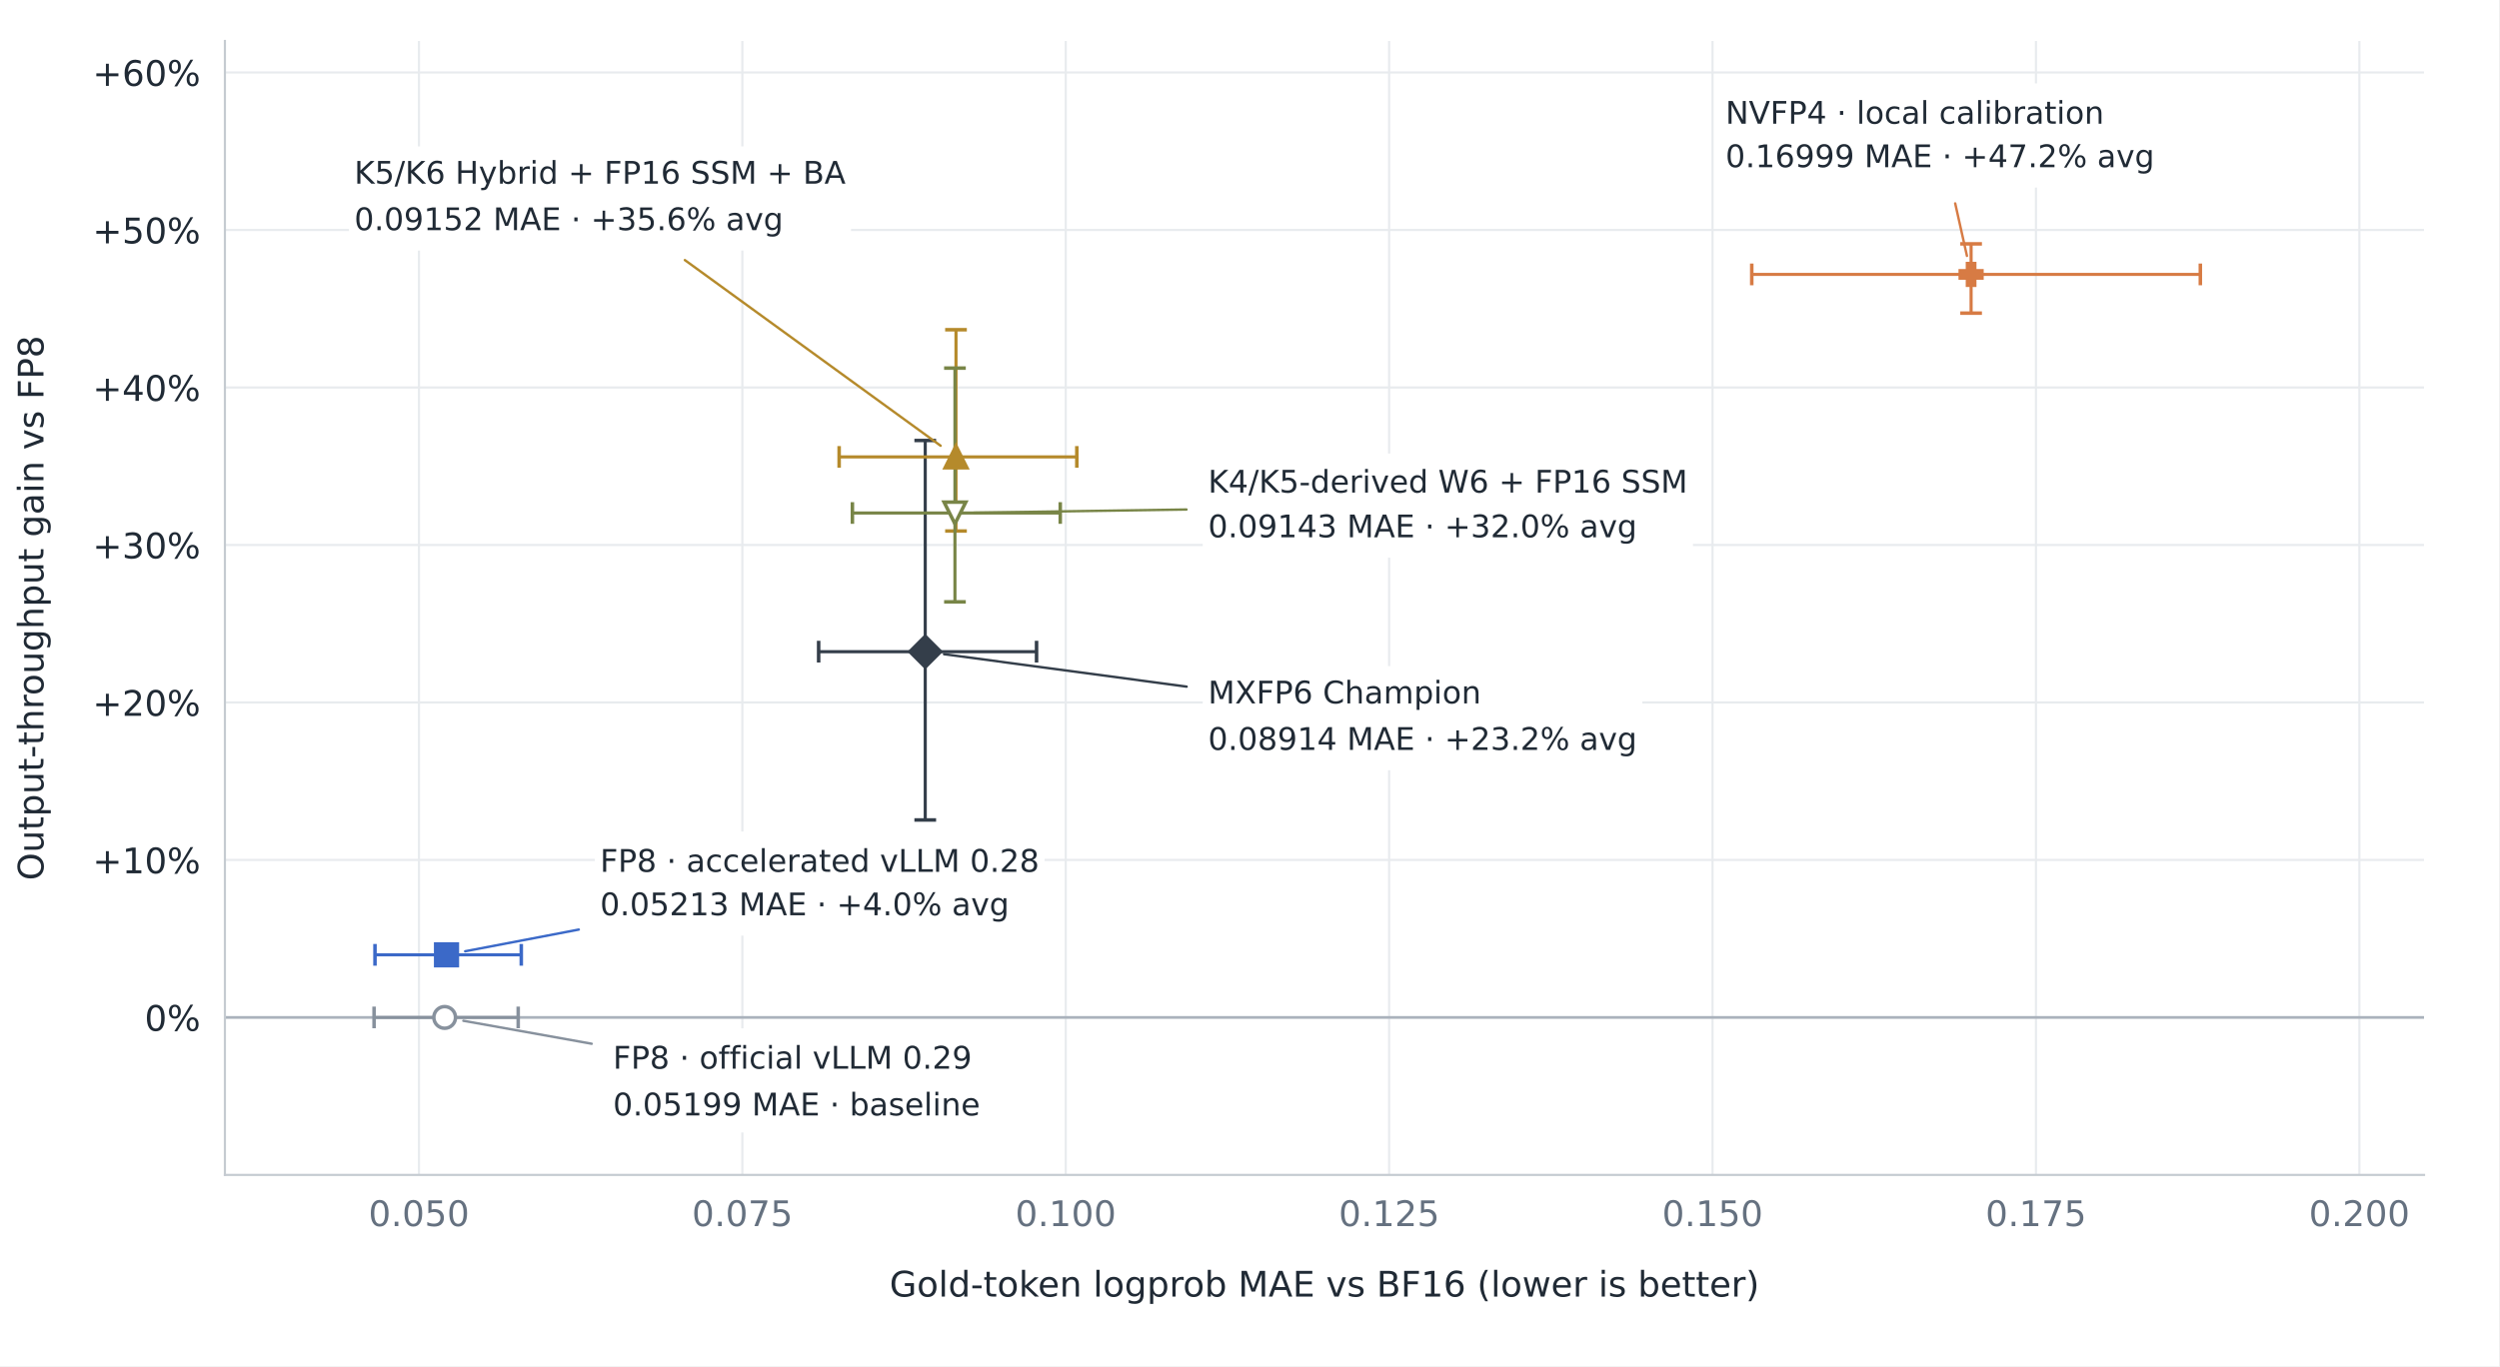
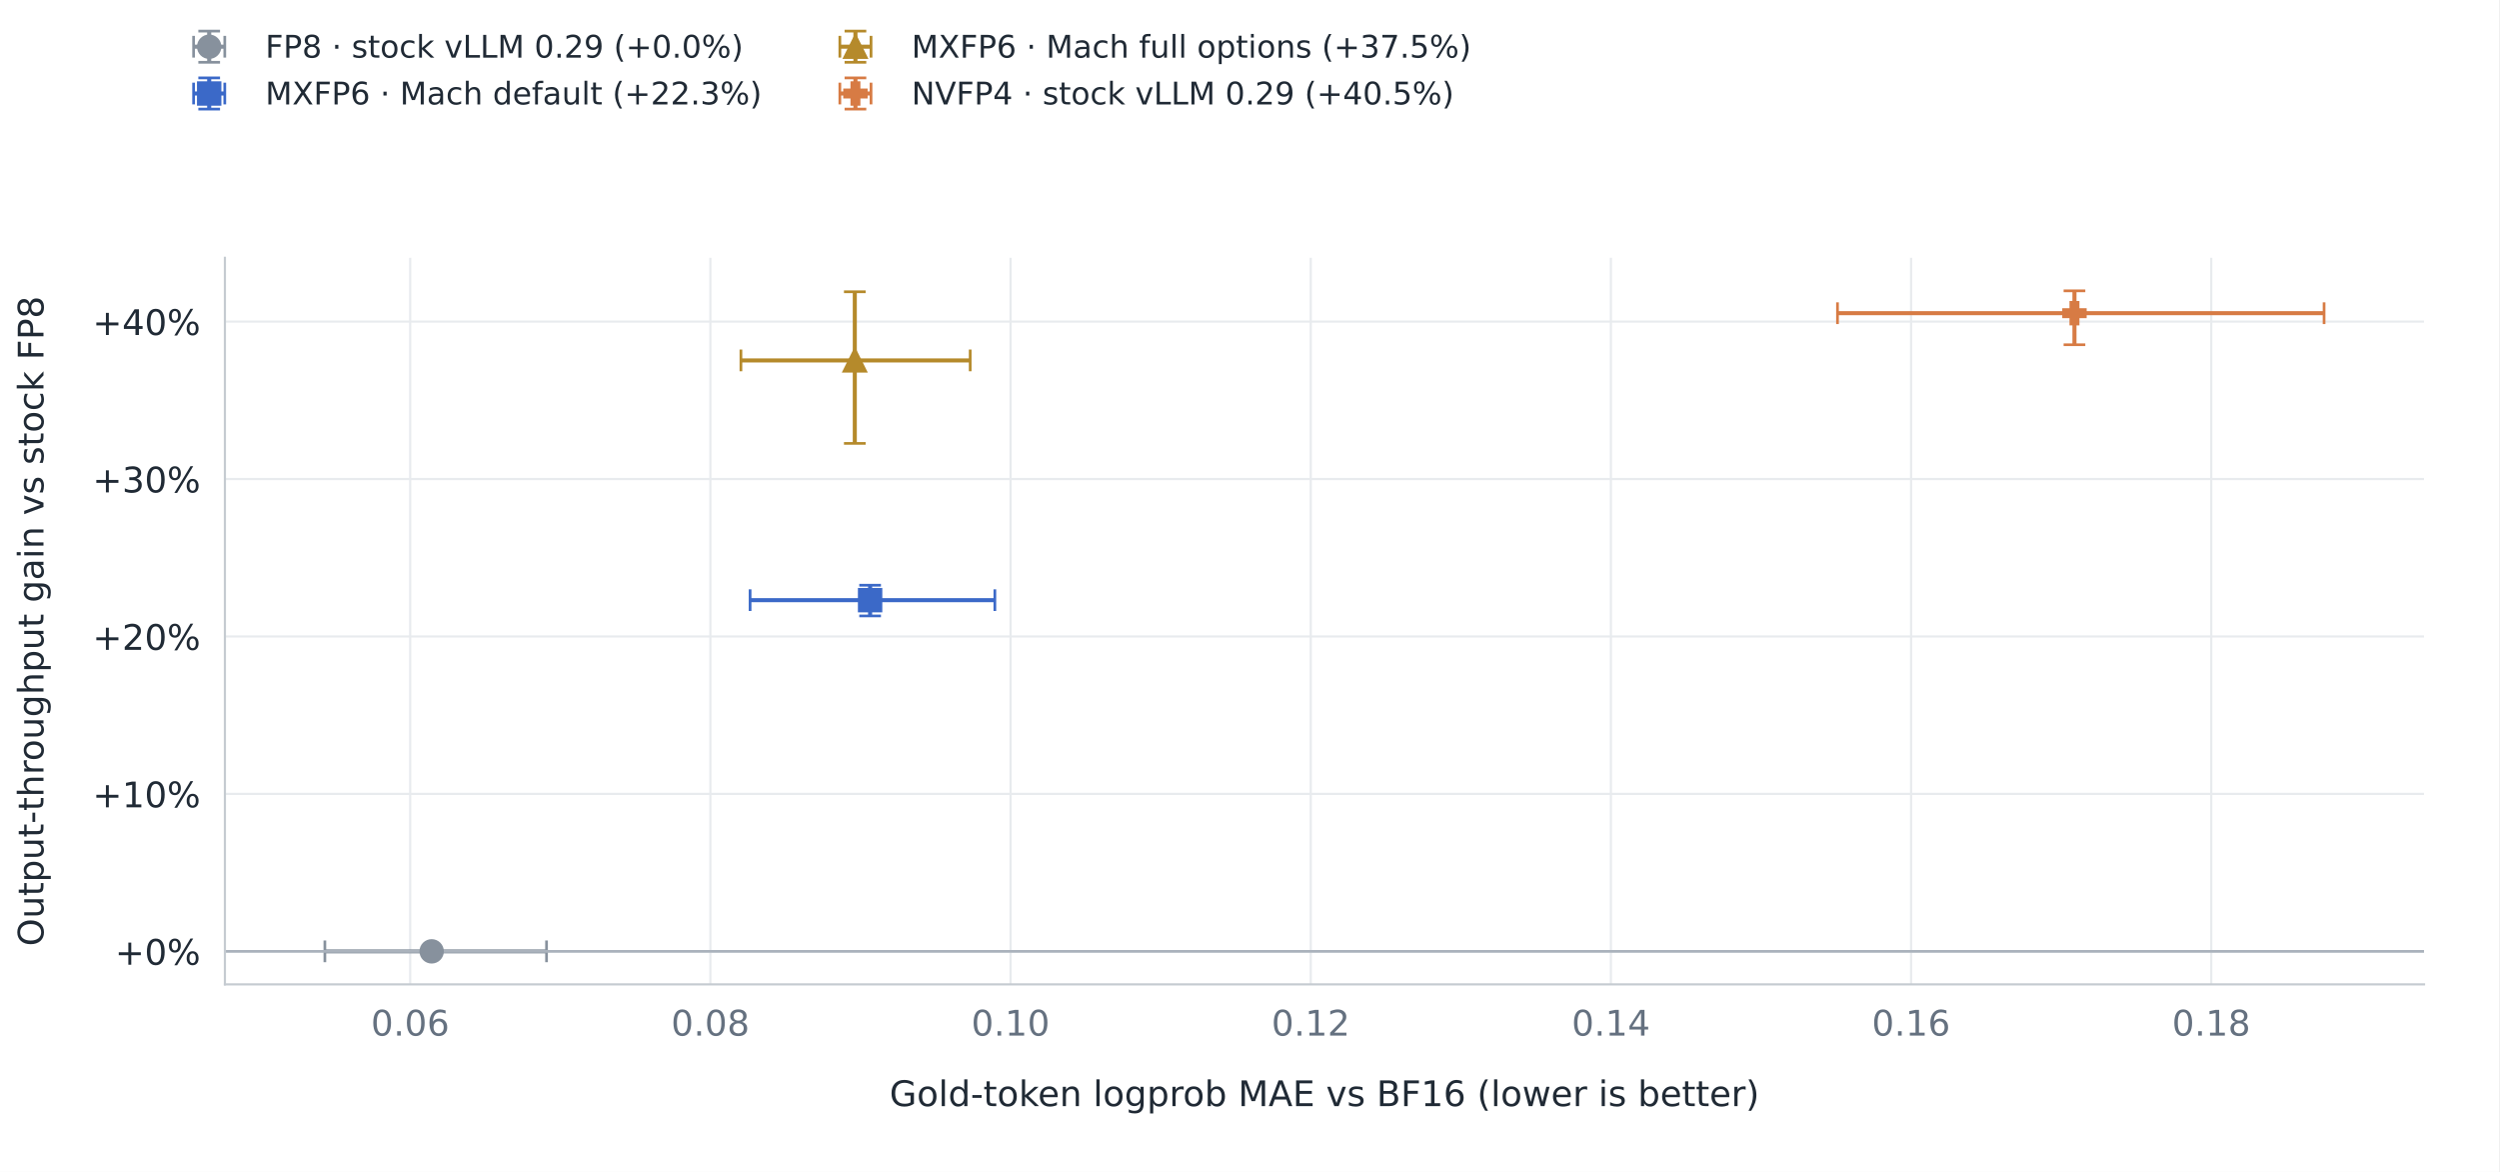
- <svg xmlns="http://www.w3.org/2000/svg" xmlns:xlink="http://www.w3.org/1999/xlink" width="921.6pt" height="504pt" viewBox="0 0 921.6 504" version="1.1">
+ <svg xmlns="http://www.w3.org/2000/svg" xmlns:xlink="http://www.w3.org/1999/xlink" width="921.6pt" height="432pt" viewBox="0 0 921.6 432" version="1.1">
  <defs>
    <style type="text/css">*{stroke-linejoin: round; stroke-linecap: butt}</style>
  </defs>
  <g id="figure_1">
    <g id="patch_1">
-       <path d="M 0 504 L 921.6 504 L 921.6 0 L 0 0 z " style="fill: #ffffff" />
+       <path d="M 0 432 L 921.6 432 L 921.6 0 L 0 0 z " style="fill: #ffffff" />
    </g>
    <g id="axes_1">
      <g id="patch_2">
-         <path d="M 82.944 433.44 L 893.952 433.44 L 893.952 15.12 L 82.944 15.12 z " style="fill: #ffffff" />
+         <path d="M 82.944 362.88 L 893.952 362.88 L 893.952 95.04 L 82.944 95.04 z " style="fill: #ffffff" />
      </g>
      <g id="matplotlib.axis_1">
        <g id="xtick_1">
          <g id="line2d_1">
-             <path d="M 154.504 433.44 L 154.504 15.12 " clip-path="url(#p82d0c84be0)" style="fill: none; stroke: #e8ebee; stroke-width: 0.8; stroke-linecap: square" />
+             <path d="M 151.273 362.88 L 151.273 95.04 " clip-path="url(#pcc4b5dea37)" style="fill: none; stroke: #e8ebee; stroke-width: 0.8; stroke-linecap: square" />
          </g>
          <g id="line2d_2" />
          <g id="text_1">
-             <text style="font-size: 13px; font-family: 'DejaVu Sans'; text-anchor: middle; fill: #657180" x="154.504" y="452.317" transform="rotate(-0 154.5035 452.317)">0.050</text>
+             <text style="font-size: 13px; font-family: 'DejaVu Sans'; text-anchor: middle; fill: #657180" x="151.273" y="381.757" transform="rotate(-0 151.2732 381.757)">0.06</text>
          </g>
        </g>
        <g id="xtick_2">
          <g id="line2d_3">
-             <path d="M 273.769 433.44 L 273.769 15.12 " clip-path="url(#p82d0c84be0)" style="fill: none; stroke: #e8ebee; stroke-width: 0.8; stroke-linecap: square" />
+             <path d="M 261.975 362.88 L 261.975 95.04 " clip-path="url(#pcc4b5dea37)" style="fill: none; stroke: #e8ebee; stroke-width: 0.8; stroke-linecap: square" />
          </g>
          <g id="line2d_4" />
          <g id="text_2">
-             <text style="font-size: 13px; font-family: 'DejaVu Sans'; text-anchor: middle; fill: #657180" x="273.769" y="452.317" transform="rotate(-0 273.7694 452.317)">0.075</text>
+             <text style="font-size: 13px; font-family: 'DejaVu Sans'; text-anchor: middle; fill: #657180" x="261.975" y="381.757" transform="rotate(-0 261.9745 381.757)">0.08</text>
          </g>
        </g>
        <g id="xtick_3">
          <g id="line2d_5">
-             <path d="M 393.035 433.44 L 393.035 15.12 " clip-path="url(#p82d0c84be0)" style="fill: none; stroke: #e8ebee; stroke-width: 0.8; stroke-linecap: square" />
+             <path d="M 372.676 362.88 L 372.676 95.04 " clip-path="url(#pcc4b5dea37)" style="fill: none; stroke: #e8ebee; stroke-width: 0.8; stroke-linecap: square" />
          </g>
          <g id="line2d_6" />
          <g id="text_3">
-             <text style="font-size: 13px; font-family: 'DejaVu Sans'; text-anchor: middle; fill: #657180" x="393.035" y="452.317" transform="rotate(-0 393.0353 452.317)">0.100</text>
+             <text style="font-size: 13px; font-family: 'DejaVu Sans'; text-anchor: middle; fill: #657180" x="372.676" y="381.757" transform="rotate(-0 372.6758 381.757)">0.10</text>
          </g>
        </g>
        <g id="xtick_4">
          <g id="line2d_7">
-             <path d="M 512.301 433.44 L 512.301 15.12 " clip-path="url(#p82d0c84be0)" style="fill: none; stroke: #e8ebee; stroke-width: 0.8; stroke-linecap: square" />
+             <path d="M 483.377 362.88 L 483.377 95.04 " clip-path="url(#pcc4b5dea37)" style="fill: none; stroke: #e8ebee; stroke-width: 0.8; stroke-linecap: square" />
          </g>
          <g id="line2d_8" />
          <g id="text_4">
-             <text style="font-size: 13px; font-family: 'DejaVu Sans'; text-anchor: middle; fill: #657180" x="512.301" y="452.317" transform="rotate(-0 512.3012 452.317)">0.125</text>
+             <text style="font-size: 13px; font-family: 'DejaVu Sans'; text-anchor: middle; fill: #657180" x="483.377" y="381.757" transform="rotate(-0 483.3771 381.757)">0.12</text>
          </g>
        </g>
        <g id="xtick_5">
          <g id="line2d_9">
-             <path d="M 631.567 433.44 L 631.567 15.12 " clip-path="url(#p82d0c84be0)" style="fill: none; stroke: #e8ebee; stroke-width: 0.8; stroke-linecap: square" />
+             <path d="M 594.078 362.88 L 594.078 95.04 " clip-path="url(#pcc4b5dea37)" style="fill: none; stroke: #e8ebee; stroke-width: 0.8; stroke-linecap: square" />
          </g>
          <g id="line2d_10" />
          <g id="text_5">
-             <text style="font-size: 13px; font-family: 'DejaVu Sans'; text-anchor: middle; fill: #657180" x="631.567" y="452.317" transform="rotate(-0 631.5671 452.317)">0.150</text>
+             <text style="font-size: 13px; font-family: 'DejaVu Sans'; text-anchor: middle; fill: #657180" x="594.078" y="381.757" transform="rotate(-0 594.0784 381.757)">0.14</text>
          </g>
        </g>
        <g id="xtick_6">
          <g id="line2d_11">
-             <path d="M 750.833 433.44 L 750.833 15.12 " clip-path="url(#p82d0c84be0)" style="fill: none; stroke: #e8ebee; stroke-width: 0.8; stroke-linecap: square" />
+             <path d="M 704.78 362.88 L 704.78 95.04 " clip-path="url(#pcc4b5dea37)" style="fill: none; stroke: #e8ebee; stroke-width: 0.8; stroke-linecap: square" />
          </g>
          <g id="line2d_12" />
          <g id="text_6">
-             <text style="font-size: 13px; font-family: 'DejaVu Sans'; text-anchor: middle; fill: #657180" x="750.833" y="452.317" transform="rotate(-0 750.8329 452.317)">0.175</text>
+             <text style="font-size: 13px; font-family: 'DejaVu Sans'; text-anchor: middle; fill: #657180" x="704.78" y="381.757" transform="rotate(-0 704.7797 381.757)">0.16</text>
          </g>
        </g>
        <g id="xtick_7">
          <g id="line2d_13">
-             <path d="M 870.099 433.44 L 870.099 15.12 " clip-path="url(#p82d0c84be0)" style="fill: none; stroke: #e8ebee; stroke-width: 0.8; stroke-linecap: square" />
+             <path d="M 815.481 362.88 L 815.481 95.04 " clip-path="url(#pcc4b5dea37)" style="fill: none; stroke: #e8ebee; stroke-width: 0.8; stroke-linecap: square" />
          </g>
          <g id="line2d_14" />
          <g id="text_7">
-             <text style="font-size: 13px; font-family: 'DejaVu Sans'; text-anchor: middle; fill: #657180" x="870.099" y="452.317" transform="rotate(-0 870.0988 452.317)">0.200</text>
+             <text style="font-size: 13px; font-family: 'DejaVu Sans'; text-anchor: middle; fill: #657180" x="815.481" y="381.757" transform="rotate(-0 815.481 381.757)">0.18</text>
          </g>
        </g>
        <g id="text_8">
-           <text style="font-size: 13px; font-family: 'DejaVu Sans'; text-anchor: middle; fill: #202a35" x="488.448" y="478.318" transform="rotate(-0 488.448 478.318)">Gold-token logprob MAE vs BF16 (lower is better)</text>
+           <text style="font-size: 13px; font-family: 'DejaVu Sans'; text-anchor: middle; fill: #202a35" x="488.448" y="407.758" transform="rotate(-0 488.448 407.758)">Gold-token logprob MAE vs BF16 (lower is better)</text>
        </g>
      </g>
      <g id="matplotlib.axis_2">
        <g id="ytick_1">
          <g id="line2d_15">
-             <path d="M 82.944 375.34 L 893.952 375.34 " clip-path="url(#p82d0c84be0)" style="fill: none; stroke: #e8ebee; stroke-width: 0.8; stroke-linecap: square" />
+             <path d="M 82.944 350.705 L 893.952 350.705 " clip-path="url(#pcc4b5dea37)" style="fill: none; stroke: #e8ebee; stroke-width: 0.8; stroke-linecap: square" />
          </g>
          <g id="line2d_16" />
          <g id="text_9">
-             <text style="font-size: 13px; font-family: 'DejaVu Sans'; text-anchor: end; fill: #202a35" x="73.944" y="380.278" transform="rotate(-0 73.944 380.2785)">0%</text>
+             <text style="font-size: 13px; font-family: 'DejaVu Sans'; text-anchor: end; fill: #202a35" x="73.944" y="355.644" transform="rotate(-0 73.944 355.6439)">+0%</text>
          </g>
        </g>
        <g id="ytick_2">
          <g id="line2d_17">
-             <path d="M 82.944 317.24 L 893.952 317.24 " clip-path="url(#p82d0c84be0)" style="fill: none; stroke: #e8ebee; stroke-width: 0.8; stroke-linecap: square" />
+             <path d="M 82.944 292.667 L 893.952 292.667 " clip-path="url(#pcc4b5dea37)" style="fill: none; stroke: #e8ebee; stroke-width: 0.8; stroke-linecap: square" />
          </g>
          <g id="line2d_18" />
          <g id="text_10">
-             <text style="font-size: 13px; font-family: 'DejaVu Sans'; text-anchor: end; fill: #202a35" x="73.944" y="322.178" transform="rotate(-0 73.944 322.1785)">+10%</text>
+             <text style="font-size: 13px; font-family: 'DejaVu Sans'; text-anchor: end; fill: #202a35" x="73.944" y="297.606" transform="rotate(-0 73.944 297.6058)">+10%</text>
          </g>
        </g>
        <g id="ytick_3">
          <g id="line2d_19">
-             <path d="M 82.944 259.14 L 893.952 259.14 " clip-path="url(#p82d0c84be0)" style="fill: none; stroke: #e8ebee; stroke-width: 0.8; stroke-linecap: square" />
+             <path d="M 82.944 234.629 L 893.952 234.629 " clip-path="url(#pcc4b5dea37)" style="fill: none; stroke: #e8ebee; stroke-width: 0.8; stroke-linecap: square" />
          </g>
          <g id="line2d_20" />
          <g id="text_11">
-             <text style="font-size: 13px; font-family: 'DejaVu Sans'; text-anchor: end; fill: #202a35" x="73.944" y="264.078" transform="rotate(-0 73.944 264.0785)">+20%</text>
+             <text style="font-size: 13px; font-family: 'DejaVu Sans'; text-anchor: end; fill: #202a35" x="73.944" y="239.568" transform="rotate(-0 73.944 239.5678)">+20%</text>
          </g>
        </g>
        <g id="ytick_4">
          <g id="line2d_21">
-             <path d="M 82.944 201.04 L 893.952 201.04 " clip-path="url(#p82d0c84be0)" style="fill: none; stroke: #e8ebee; stroke-width: 0.8; stroke-linecap: square" />
+             <path d="M 82.944 176.591 L 893.952 176.591 " clip-path="url(#pcc4b5dea37)" style="fill: none; stroke: #e8ebee; stroke-width: 0.8; stroke-linecap: square" />
          </g>
          <g id="line2d_22" />
          <g id="text_12">
-             <text style="font-size: 13px; font-family: 'DejaVu Sans'; text-anchor: end; fill: #202a35" x="73.944" y="205.978" transform="rotate(-0 73.944 205.9785)">+30%</text>
+             <text style="font-size: 13px; font-family: 'DejaVu Sans'; text-anchor: end; fill: #202a35" x="73.944" y="181.53" transform="rotate(-0 73.944 181.5297)">+30%</text>
          </g>
        </g>
        <g id="ytick_5">
          <g id="line2d_23">
-             <path d="M 82.944 142.94 L 893.952 142.94 " clip-path="url(#p82d0c84be0)" style="fill: none; stroke: #e8ebee; stroke-width: 0.8; stroke-linecap: square" />
+             <path d="M 82.944 118.553 L 893.952 118.553 " clip-path="url(#pcc4b5dea37)" style="fill: none; stroke: #e8ebee; stroke-width: 0.8; stroke-linecap: square" />
          </g>
          <g id="line2d_24" />
          <g id="text_13">
-             <text style="font-size: 13px; font-family: 'DejaVu Sans'; text-anchor: end; fill: #202a35" x="73.944" y="147.878" transform="rotate(-0 73.944 147.8785)">+40%</text>
-           </g>
-         </g>
-         <g id="ytick_6">
-           <g id="line2d_25">
-             <path d="M 82.944 84.84 L 893.952 84.84 " clip-path="url(#p82d0c84be0)" style="fill: none; stroke: #e8ebee; stroke-width: 0.8; stroke-linecap: square" />
-           </g>
-           <g id="line2d_26" />
-           <g id="text_14">
-             <text style="font-size: 13px; font-family: 'DejaVu Sans'; text-anchor: end; fill: #202a35" x="73.944" y="89.778" transform="rotate(-0 73.944 89.77848)">+50%</text>
-           </g>
-         </g>
-         <g id="ytick_7">
-           <g id="line2d_27">
-             <path d="M 82.944 26.74 L 893.952 26.74 " clip-path="url(#p82d0c84be0)" style="fill: none; stroke: #e8ebee; stroke-width: 0.8; stroke-linecap: square" />
-           </g>
-           <g id="line2d_28" />
-           <g id="text_15">
-             <text style="font-size: 13px; font-family: 'DejaVu Sans'; text-anchor: end; fill: #202a35" x="73.944" y="31.678" transform="rotate(-0 73.944 31.67848)">+60%</text>
-           </g>
-         </g>
-         <g id="text_16">
-           <text style="font-size: 13px; font-family: 'DejaVu Sans'; text-anchor: middle; fill: #202a35" x="16.033" y="224.28" transform="rotate(-90 16.03283 224.28)">Output-throughput gain vs FP8</text>
-         </g>
+             <text style="font-size: 13px; font-family: 'DejaVu Sans'; text-anchor: end; fill: #202a35" x="73.944" y="123.492" transform="rotate(-0 73.944 123.4916)">+40%</text>
+           </g>
+         </g>
+         <g id="text_14">
+           <text style="font-size: 13px; font-family: 'DejaVu Sans'; text-anchor: middle; fill: #202a35" x="16.033" y="228.96" transform="rotate(-90 16.03283 228.96)">Output-throughput gain vs stock FP8</text>
+         </g>
+       </g>
+       <g id="LineCollection_1">
+         <path d="M 119.808 350.705 L 201.554 350.705 " clip-path="url(#pcc4b5dea37)" style="fill: none; stroke: #87919d; stroke-width: 1.5" />
+       </g>
+       <g id="LineCollection_2">
+         <path d="M 159.191 350.705 L 159.191 350.705 " clip-path="url(#pcc4b5dea37)" style="fill: none; stroke: #87919d; stroke-width: 1.5" />
+       </g>
+       <g id="line2d_25">
+         <defs>
+           <path id="mbbe137250b" d="M 0 4 L 0 -4 " style="stroke: #87919d" />
+         </defs>
+         <g clip-path="url(#pcc4b5dea37)">
+           <use xlink:href="#mbbe137250b" x="119.808" y="350.705" style="fill: #87919d; stroke: #87919d" />
+         </g>
+       </g>
+       <g id="line2d_26">
+         <g clip-path="url(#pcc4b5dea37)">
+           <use xlink:href="#mbbe137250b" x="201.554" y="350.705" style="fill: #87919d; stroke: #87919d" />
+         </g>
+       </g>
+       <g id="line2d_27">
+         <defs>
+           <path id="ma1b94d6191" d="M 4 0 L -4 -0 " style="stroke: #87919d" />
+         </defs>
+         <g clip-path="url(#pcc4b5dea37)">
+           <use xlink:href="#ma1b94d6191" x="159.191" y="350.705" style="fill: #87919d; stroke: #87919d" />
+         </g>
+       </g>
+       <g id="line2d_28">
+         <g clip-path="url(#pcc4b5dea37)">
+           <use xlink:href="#ma1b94d6191" x="159.191" y="350.705" style="fill: #87919d; stroke: #87919d" />
+         </g>
+       </g>
+       <g id="LineCollection_3">
+         <path d="M 276.623 221.244 L 366.888 221.244 " clip-path="url(#pcc4b5dea37)" style="fill: none; stroke: #3b69c8; stroke-width: 1.5" />
+       </g>
+       <g id="LineCollection_4">
+         <path d="M 320.884 227.06 L 320.884 215.734 " clip-path="url(#pcc4b5dea37)" style="fill: none; stroke: #3b69c8; stroke-width: 1.5" />
      </g>
      <g id="line2d_29">
-         <path d="M 82.944 375.34 L 893.952 375.34 " clip-path="url(#p82d0c84be0)" style="fill: none; stroke: #aab2bc; stroke-linecap: square" />
+         <defs>
+           <path id="m24f0e4e869" d="M 0 4 L 0 -4 " style="stroke: #3b69c8" />
+         </defs>
+         <g clip-path="url(#pcc4b5dea37)">
+           <use xlink:href="#m24f0e4e869" x="276.623" y="221.244" style="fill: #3b69c8; stroke: #3b69c8" />
+         </g>
+       </g>
+       <g id="line2d_30">
+         <g clip-path="url(#pcc4b5dea37)">
+           <use xlink:href="#m24f0e4e869" x="366.888" y="221.244" style="fill: #3b69c8; stroke: #3b69c8" />
+         </g>
+       </g>
+       <g id="line2d_31">
+         <defs>
+           <path id="m868cf6341c" d="M 4 0 L -4 -0 " style="stroke: #3b69c8" />
+         </defs>
+         <g clip-path="url(#pcc4b5dea37)">
+           <use xlink:href="#m868cf6341c" x="320.884" y="227.06" style="fill: #3b69c8; stroke: #3b69c8" />
+         </g>
+       </g>
+       <g id="line2d_32">
+         <g clip-path="url(#pcc4b5dea37)">
+           <use xlink:href="#m868cf6341c" x="320.884" y="215.734" style="fill: #3b69c8; stroke: #3b69c8" />
+         </g>
+       </g>
+       <g id="LineCollection_5">
+         <path d="M 273.242 132.861 L 357.793 132.861 " clip-path="url(#pcc4b5dea37)" style="fill: none; stroke: #b58a2b; stroke-width: 1.5" />
+       </g>
+       <g id="LineCollection_6">
+         <path d="M 315.241 163.459 L 315.241 107.55 " clip-path="url(#pcc4b5dea37)" style="fill: none; stroke: #b58a2b; stroke-width: 1.5" />
+       </g>
+       <g id="line2d_33">
+         <defs>
+           <path id="m64ac3ba05c" d="M 0 4 L 0 -4 " style="stroke: #b58a2b" />
+         </defs>
+         <g clip-path="url(#pcc4b5dea37)">
+           <use xlink:href="#m64ac3ba05c" x="273.242" y="132.861" style="fill: #b58a2b; stroke: #b58a2b" />
+         </g>
+       </g>
+       <g id="line2d_34">
+         <g clip-path="url(#pcc4b5dea37)">
+           <use xlink:href="#m64ac3ba05c" x="357.793" y="132.861" style="fill: #b58a2b; stroke: #b58a2b" />
+         </g>
+       </g>
+       <g id="line2d_35">
+         <defs>
+           <path id="m1034d1c18b" d="M 4 0 L -4 -0 " style="stroke: #b58a2b" />
+         </defs>
+         <g clip-path="url(#pcc4b5dea37)">
+           <use xlink:href="#m1034d1c18b" x="315.241" y="163.459" style="fill: #b58a2b; stroke: #b58a2b" />
+         </g>
+       </g>
+       <g id="line2d_36">
+         <g clip-path="url(#pcc4b5dea37)">
+           <use xlink:href="#m1034d1c18b" x="315.241" y="107.55" style="fill: #b58a2b; stroke: #b58a2b" />
+         </g>
+       </g>
+       <g id="LineCollection_7">
+         <path d="M 677.645 115.454 L 857.088 115.454 " clip-path="url(#pcc4b5dea37)" style="fill: none; stroke: #d77b44; stroke-width: 1.5" />
+       </g>
+       <g id="LineCollection_8">
+         <path d="M 765.036 127.085 L 765.036 107.215 " clip-path="url(#pcc4b5dea37)" style="fill: none; stroke: #d77b44; stroke-width: 1.5" />
+       </g>
+       <g id="line2d_37">
+         <defs>
+           <path id="m89a0373083" d="M 0 4 L 0 -4 " style="stroke: #d77b44" />
+         </defs>
+         <g clip-path="url(#pcc4b5dea37)">
+           <use xlink:href="#m89a0373083" x="677.645" y="115.454" style="fill: #d77b44; stroke: #d77b44" />
+         </g>
+       </g>
+       <g id="line2d_38">
+         <g clip-path="url(#pcc4b5dea37)">
+           <use xlink:href="#m89a0373083" x="857.088" y="115.454" style="fill: #d77b44; stroke: #d77b44" />
+         </g>
+       </g>
+       <g id="line2d_39">
+         <defs>
+           <path id="m39ea134736" d="M 4 0 L -4 -0 " style="stroke: #d77b44" />
+         </defs>
+         <g clip-path="url(#pcc4b5dea37)">
+           <use xlink:href="#m39ea134736" x="765.036" y="127.085" style="fill: #d77b44; stroke: #d77b44" />
+         </g>
+       </g>
+       <g id="line2d_40">
+         <g clip-path="url(#pcc4b5dea37)">
+           <use xlink:href="#m39ea134736" x="765.036" y="107.215" style="fill: #d77b44; stroke: #d77b44" />
+         </g>
+       </g>
+       <g id="line2d_41">
+         <path d="M 82.944 350.705 L 893.952 350.705 " clip-path="url(#pcc4b5dea37)" style="fill: none; stroke: #aab2bc; stroke-linecap: square" />
+       </g>
+       <g id="line2d_42">
+         <defs>
+           <path id="m55ee2f457a" d="M 0 4 C 1.061 4 2.078 3.579 2.828 2.828 C 3.579 2.078 4 1.061 4 0 C 4 -1.061 3.579 -2.078 2.828 -2.828 C 2.078 -3.579 1.061 -4 0 -4 C -1.061 -4 -2.078 -3.579 -2.828 -2.828 C -3.579 -2.078 -4 -1.061 -4 0 C -4 1.061 -3.579 2.078 -2.828 2.828 C -2.078 3.579 -1.061 4 0 4 z " style="stroke: #87919d" />
+         </defs>
+         <g clip-path="url(#pcc4b5dea37)">
+           <use xlink:href="#m55ee2f457a" x="159.191" y="350.705" style="fill: #87919d; stroke: #87919d" />
+         </g>
+       </g>
+       <g id="line2d_43">
+         <defs>
+           <path id="m45b089110c" d="M -4 4 L 4 4 L 4 -4 L -4 -4 z " style="stroke: #3b69c8; stroke-linejoin: miter" />
+         </defs>
+         <g clip-path="url(#pcc4b5dea37)">
+           <use xlink:href="#m45b089110c" x="320.884" y="221.244" style="fill: #3b69c8; stroke: #3b69c8; stroke-linejoin: miter" />
+         </g>
+       </g>
+       <g id="line2d_44">
+         <defs>
+           <path id="mb976295cb5" d="M 0 -4 L -4 4 L 4 4 z " style="stroke: #b58a2b; stroke-linejoin: miter" />
+         </defs>
+         <g clip-path="url(#pcc4b5dea37)">
+           <use xlink:href="#mb976295cb5" x="315.241" y="132.861" style="fill: #b58a2b; stroke: #b58a2b; stroke-linejoin: miter" />
+         </g>
+       </g>
+       <g id="line2d_45">
+         <defs>
+           <path id="mf69c0791ac" d="M -1.333 4 L 1.333 4 L 1.333 1.333 L 4 1.333 L 4 -1.333 L 1.333 -1.333 L 1.333 -4 L -1.333 -4 L -1.333 -1.333 L -4 -1.333 L -4 1.333 L -1.333 1.333 z " style="stroke: #d77b44; stroke-linejoin: miter" />
+         </defs>
+         <g clip-path="url(#pcc4b5dea37)">
+           <use xlink:href="#mf69c0791ac" x="765.036" y="115.454" style="fill: #d77b44; stroke: #d77b44; stroke-linejoin: miter" />
+         </g>
      </g>
      <g id="patch_3">
-         <path d="M 82.944 433.44 L 82.944 15.12 " style="fill: none; stroke: #c5cbd1; stroke-width: 0.8; stroke-linejoin: miter; stroke-linecap: square" />
+         <path d="M 82.944 362.88 L 82.944 95.04 " style="fill: none; stroke: #c5cbd1; stroke-width: 0.8; stroke-linejoin: miter; stroke-linecap: square" />
      </g>
      <g id="patch_4">
-         <path d="M 82.944 433.44 L 893.952 433.44 " style="fill: none; stroke: #c5cbd1; stroke-width: 0.8; stroke-linejoin: miter; stroke-linecap: square" />
-       </g>
-       <g id="LineCollection_1">
-         <path d="M 137.951 375.34 L 191.105 375.34 " clip-path="url(#p82d0c84be0)" style="fill: none; stroke: #87919d; stroke-width: 1.15" />
-       </g>
-       <g id="LineCollection_2">
-         <path d="M 163.989 375.34 L 163.989 375.34 " clip-path="url(#p82d0c84be0)" style="fill: none; stroke: #87919d; stroke-width: 1.15" />
-       </g>
-       <g id="line2d_30">
-         <defs>
-           <path id="mdf33ed7167" d="M 0 4 L 0 -4 " style="stroke: #87919d; stroke-width: 1.3" />
-         </defs>
-         <g clip-path="url(#p82d0c84be0)">
-           <use xlink:href="#mdf33ed7167" x="137.951" y="375.34" style="fill: #87919d; stroke: #87919d; stroke-width: 1.3" />
-         </g>
-       </g>
-       <g id="line2d_31">
-         <g clip-path="url(#p82d0c84be0)">
-           <use xlink:href="#mdf33ed7167" x="191.105" y="375.34" style="fill: #87919d; stroke: #87919d; stroke-width: 1.3" />
-         </g>
-       </g>
-       <g id="line2d_32">
-         <defs>
-           <path id="m77ca75227a" d="M 4 0 L -4 -0 " style="stroke: #87919d; stroke-width: 1.3" />
-         </defs>
-         <g clip-path="url(#p82d0c84be0)">
-           <use xlink:href="#m77ca75227a" x="163.989" y="375.34" style="fill: #87919d; stroke: #87919d; stroke-width: 1.3" />
-         </g>
-       </g>
-       <g id="line2d_33">
-         <g clip-path="url(#p82d0c84be0)">
-           <use xlink:href="#m77ca75227a" x="163.989" y="375.34" style="fill: #87919d; stroke: #87919d; stroke-width: 1.3" />
-         </g>
-       </g>
-       <g id="LineCollection_3">
-         <path d="M 138.291 352.248 L 192.242 352.248 " clip-path="url(#p82d0c84be0)" style="fill: none; stroke: #3b69c8; stroke-width: 1.15" />
-       </g>
-       <g id="LineCollection_4">
-         <path d="M 164.67 355.535 L 164.67 351.056 " clip-path="url(#p82d0c84be0)" style="fill: none; stroke: #3b69c8; stroke-width: 1.15" />
-       </g>
-       <g id="line2d_34">
-         <defs>
-           <path id="mb4829d90c8" d="M 0 4 L 0 -4 " style="stroke: #3b69c8; stroke-width: 1.3" />
-         </defs>
-         <g clip-path="url(#p82d0c84be0)">
-           <use xlink:href="#mb4829d90c8" x="138.291" y="352.248" style="fill: #3b69c8; stroke: #3b69c8; stroke-width: 1.3" />
-         </g>
-       </g>
-       <g id="line2d_35">
-         <g clip-path="url(#p82d0c84be0)">
-           <use xlink:href="#mb4829d90c8" x="192.242" y="352.248" style="fill: #3b69c8; stroke: #3b69c8; stroke-width: 1.3" />
-         </g>
-       </g>
-       <g id="line2d_36">
-         <defs>
-           <path id="mfabe84f91b" d="M 4 0 L -4 -0 " style="stroke: #3b69c8; stroke-width: 1.3" />
-         </defs>
-         <g clip-path="url(#p82d0c84be0)">
-           <use xlink:href="#mfabe84f91b" x="164.67" y="355.535" style="fill: #3b69c8; stroke: #3b69c8; stroke-width: 1.3" />
-         </g>
-       </g>
-       <g id="line2d_37">
-         <g clip-path="url(#p82d0c84be0)">
-           <use xlink:href="#mfabe84f91b" x="164.67" y="351.056" style="fill: #3b69c8; stroke: #3b69c8; stroke-width: 1.3" />
-         </g>
-       </g>
-       <g id="LineCollection_5">
-         <path d="M 301.904 240.407 L 382.266 240.407 " clip-path="url(#p82d0c84be0)" style="fill: none; stroke: #343e4a; stroke-width: 1.15" />
-       </g>
-       <g id="LineCollection_6">
-         <path d="M 341.217 302.496 L 341.217 162.498 " clip-path="url(#p82d0c84be0)" style="fill: none; stroke: #343e4a; stroke-width: 1.15" />
-       </g>
-       <g id="line2d_38">
-         <defs>
-           <path id="m31cc4c0dd4" d="M 0 4 L 0 -4 " style="stroke: #343e4a; stroke-width: 1.3" />
-         </defs>
-         <g clip-path="url(#p82d0c84be0)">
-           <use xlink:href="#m31cc4c0dd4" x="301.904" y="240.407" style="fill: #343e4a; stroke: #343e4a; stroke-width: 1.3" />
-         </g>
-       </g>
-       <g id="line2d_39">
-         <g clip-path="url(#p82d0c84be0)">
-           <use xlink:href="#m31cc4c0dd4" x="382.266" y="240.407" style="fill: #343e4a; stroke: #343e4a; stroke-width: 1.3" />
-         </g>
-       </g>
-       <g id="line2d_40">
-         <defs>
-           <path id="m5b89786012" d="M 4 0 L -4 -0 " style="stroke: #343e4a; stroke-width: 1.3" />
-         </defs>
-         <g clip-path="url(#p82d0c84be0)">
-           <use xlink:href="#m5b89786012" x="341.217" y="302.496" style="fill: #343e4a; stroke: #343e4a; stroke-width: 1.3" />
-         </g>
-       </g>
-       <g id="line2d_41">
-         <g clip-path="url(#p82d0c84be0)">
-           <use xlink:href="#m5b89786012" x="341.217" y="162.498" style="fill: #343e4a; stroke: #343e4a; stroke-width: 1.3" />
-         </g>
-       </g>
-       <g id="LineCollection_7">
-         <path d="M 309.463 168.554 L 397.116 168.554 " clip-path="url(#p82d0c84be0)" style="fill: none; stroke: #b58a2b; stroke-width: 1.15" />
-       </g>
-       <g id="LineCollection_8">
-         <path d="M 352.557 195.896 L 352.557 121.633 " clip-path="url(#p82d0c84be0)" style="fill: none; stroke: #b58a2b; stroke-width: 1.15" />
-       </g>
-       <g id="line2d_42">
-         <defs>
-           <path id="m95ef8552d0" d="M 0 4 L 0 -4 " style="stroke: #b58a2b; stroke-width: 1.3" />
-         </defs>
-         <g clip-path="url(#p82d0c84be0)">
-           <use xlink:href="#m95ef8552d0" x="309.463" y="168.554" style="fill: #b58a2b; stroke: #b58a2b; stroke-width: 1.3" />
-         </g>
-       </g>
-       <g id="line2d_43">
-         <g clip-path="url(#p82d0c84be0)">
-           <use xlink:href="#m95ef8552d0" x="397.116" y="168.554" style="fill: #b58a2b; stroke: #b58a2b; stroke-width: 1.3" />
-         </g>
-       </g>
-       <g id="line2d_44">
-         <defs>
-           <path id="mb893037e0a" d="M 4 0 L -4 -0 " style="stroke: #b58a2b; stroke-width: 1.3" />
-         </defs>
-         <g clip-path="url(#p82d0c84be0)">
-           <use xlink:href="#mb893037e0a" x="352.557" y="195.896" style="fill: #b58a2b; stroke: #b58a2b; stroke-width: 1.3" />
-         </g>
-       </g>
-       <g id="line2d_45">
-         <g clip-path="url(#p82d0c84be0)">
-           <use xlink:href="#mb893037e0a" x="352.557" y="121.633" style="fill: #b58a2b; stroke: #b58a2b; stroke-width: 1.3" />
-         </g>
-       </g>
+         <path d="M 82.944 362.88 L 893.952 362.88 " style="fill: none; stroke: #c5cbd1; stroke-width: 0.8; stroke-linejoin: miter; stroke-linecap: square" />
+       </g>
+     </g>
+     <g id="legend_1">
      <g id="LineCollection_9">
-         <path d="M 314.354 189.244 L 391.01 189.244 " clip-path="url(#p82d0c84be0)" style="fill: none; stroke: #788547; stroke-width: 1.15" />
+         <path d="M 71.396 17.223 L 82.896 17.223 " style="fill: none; stroke: #87919d; stroke-width: 1.5" />
      </g>
      <g id="LineCollection_10">
-         <path d="M 352.169 222.041 L 352.169 135.797 " clip-path="url(#p82d0c84be0)" style="fill: none; stroke: #788547; stroke-width: 1.15" />
+         <path d="M 77.146 22.973 L 77.146 11.473 " style="fill: none; stroke: #87919d; stroke-width: 1.5" />
      </g>
      <g id="line2d_46">
-         <defs>
-           <path id="m78de3e5b16" d="M 0 4 L 0 -4 " style="stroke: #788547; stroke-width: 1.3" />
-         </defs>
-         <g clip-path="url(#p82d0c84be0)">
-           <use xlink:href="#m78de3e5b16" x="314.354" y="189.244" style="fill: #788547; stroke: #788547; stroke-width: 1.3" />
+         <g>
+           <use xlink:href="#mbbe137250b" x="71.396" y="17.223" style="fill: #87919d; stroke: #87919d" />
        </g>
      </g>
      <g id="line2d_47">
-         <g clip-path="url(#p82d0c84be0)">
-           <use xlink:href="#m78de3e5b16" x="391.01" y="189.244" style="fill: #788547; stroke: #788547; stroke-width: 1.3" />
+         <g>
+           <use xlink:href="#mbbe137250b" x="82.896" y="17.223" style="fill: #87919d; stroke: #87919d" />
        </g>
      </g>
      <g id="line2d_48">
-         <defs>
-           <path id="m9cd2d82c6b" d="M 4 0 L -4 -0 " style="stroke: #788547; stroke-width: 1.3" />
-         </defs>
-         <g clip-path="url(#p82d0c84be0)">
-           <use xlink:href="#m9cd2d82c6b" x="352.169" y="222.041" style="fill: #788547; stroke: #788547; stroke-width: 1.3" />
+         <g>
+           <use xlink:href="#ma1b94d6191" x="77.146" y="22.973" style="fill: #87919d; stroke: #87919d" />
        </g>
      </g>
      <g id="line2d_49">
-         <g clip-path="url(#p82d0c84be0)">
-           <use xlink:href="#m9cd2d82c6b" x="352.169" y="135.797" style="fill: #788547; stroke: #788547; stroke-width: 1.3" />
-         </g>
+         <g>
+           <use xlink:href="#ma1b94d6191" x="77.146" y="11.473" style="fill: #87919d; stroke: #87919d" />
+         </g>
+       </g>
+       <g id="line2d_50" />
+       <g id="line2d_51">
+         <g>
+           <use xlink:href="#m55ee2f457a" x="77.146" y="17.223" style="fill: #87919d; stroke: #87919d" />
+         </g>
+       </g>
+       <g id="text_15">
+         <text style="font-size: 11.5px; font-family: 'DejaVu Sans'; text-anchor: start; fill: #202a35" x="97.846" y="21.248" transform="rotate(-0 97.846 21.2482)">FP8 · stock vLLM 0.29 (+0.0%)</text>
      </g>
      <g id="LineCollection_11">
-         <path d="M 646.027 101.23 L 811.458 101.23 " clip-path="url(#p82d0c84be0)" style="fill: none; stroke: #d77b44; stroke-width: 1.15" />
+         <path d="M 71.396 34.474 L 82.896 34.474 " style="fill: none; stroke: #3b69c8; stroke-width: 1.5" />
      </g>
      <g id="LineCollection_12">
-         <path d="M 726.917 115.514 L 726.917 89.956 " clip-path="url(#p82d0c84be0)" style="fill: none; stroke: #d77b44; stroke-width: 1.15" />
-       </g>
-       <g id="line2d_50">
-         <defs>
-           <path id="me6e0a1bf77" d="M 0 4 L 0 -4 " style="stroke: #d77b44; stroke-width: 1.3" />
-         </defs>
-         <g clip-path="url(#p82d0c84be0)">
-           <use xlink:href="#me6e0a1bf77" x="646.027" y="101.23" style="fill: #d77b44; stroke: #d77b44; stroke-width: 1.3" />
-         </g>
-       </g>
-       <g id="line2d_51">
-         <g clip-path="url(#p82d0c84be0)">
-           <use xlink:href="#me6e0a1bf77" x="811.458" y="101.23" style="fill: #d77b44; stroke: #d77b44; stroke-width: 1.3" />
-         </g>
+         <path d="M 77.146 40.224 L 77.146 28.724 " style="fill: none; stroke: #3b69c8; stroke-width: 1.5" />
      </g>
      <g id="line2d_52">
-         <defs>
-           <path id="meead9ab109" d="M 4 0 L -4 -0 " style="stroke: #d77b44; stroke-width: 1.3" />
-         </defs>
-         <g clip-path="url(#p82d0c84be0)">
-           <use xlink:href="#meead9ab109" x="726.917" y="115.514" style="fill: #d77b44; stroke: #d77b44; stroke-width: 1.3" />
+         <g>
+           <use xlink:href="#m24f0e4e869" x="71.396" y="34.474" style="fill: #3b69c8; stroke: #3b69c8" />
        </g>
      </g>
      <g id="line2d_53">
-         <g clip-path="url(#p82d0c84be0)">
-           <use xlink:href="#meead9ab109" x="726.917" y="89.956" style="fill: #d77b44; stroke: #d77b44; stroke-width: 1.3" />
+         <g>
+           <use xlink:href="#m24f0e4e869" x="82.896" y="34.474" style="fill: #3b69c8; stroke: #3b69c8" />
        </g>
      </g>
      <g id="line2d_54">
-         <defs>
-           <path id="m6f32680982" d="M 0 4 C 1.061 4 2.078 3.579 2.828 2.828 C 3.579 2.078 4 1.061 4 0 C 4 -1.061 3.579 -2.078 2.828 -2.828 C 2.078 -3.579 1.061 -4 0 -4 C -1.061 -4 -2.078 -3.579 -2.828 -2.828 C -3.579 -2.078 -4 -1.061 -4 0 C -4 1.061 -3.579 2.078 -2.828 2.828 C -2.078 3.579 -1.061 4 0 4 z " style="stroke: #87919d; stroke-width: 1.3" />
-         </defs>
-         <g clip-path="url(#p82d0c84be0)">
-           <use xlink:href="#m6f32680982" x="163.989" y="375.34" style="fill: #ffffff; stroke: #87919d; stroke-width: 1.3" />
+         <g>
+           <use xlink:href="#m868cf6341c" x="77.146" y="40.224" style="fill: #3b69c8; stroke: #3b69c8" />
        </g>
      </g>
      <g id="line2d_55">
-         <defs>
-           <path id="m8f5cbb70fd" d="M -4 4 L 4 4 L 4 -4 L -4 -4 z " style="stroke: #3b69c8; stroke-width: 1.3; stroke-linejoin: miter" />
-         </defs>
-         <g clip-path="url(#p82d0c84be0)">
-           <use xlink:href="#m8f5cbb70fd" x="164.67" y="352.248" style="fill: #3b69c8; stroke: #3b69c8; stroke-width: 1.3; stroke-linejoin: miter" />
-         </g>
-       </g>
-       <g id="line2d_56">
-         <defs>
-           <path id="me53414e714" d="M -0 5.657 L 5.657 0 L 0 -5.657 L -5.657 -0 z " style="stroke: #343e4a; stroke-width: 1.3; stroke-linejoin: miter" />
-         </defs>
-         <g clip-path="url(#p82d0c84be0)">
-           <use xlink:href="#me53414e714" x="341.217" y="240.407" style="fill: #343e4a; stroke: #343e4a; stroke-width: 1.3; stroke-linejoin: miter" />
-         </g>
-       </g>
+         <g>
+           <use xlink:href="#m868cf6341c" x="77.146" y="28.724" style="fill: #3b69c8; stroke: #3b69c8" />
+         </g>
+       </g>
+       <g id="line2d_56" />
      <g id="line2d_57">
-         <defs>
-           <path id="m30575a5a44" d="M 0 -4 L -4 4 L 4 4 z " style="stroke: #b58a2b; stroke-width: 1.3; stroke-linejoin: miter" />
-         </defs>
-         <g clip-path="url(#p82d0c84be0)">
-           <use xlink:href="#m30575a5a44" x="352.557" y="168.554" style="fill: #b58a2b; stroke: #b58a2b; stroke-width: 1.3; stroke-linejoin: miter" />
-         </g>
+         <g>
+           <use xlink:href="#m45b089110c" x="77.146" y="34.474" style="fill: #3b69c8; stroke: #3b69c8; stroke-linejoin: miter" />
+         </g>
+       </g>
+       <g id="text_16">
+         <text style="font-size: 11.5px; font-family: 'DejaVu Sans'; text-anchor: start; fill: #202a35" x="97.846" y="38.499" transform="rotate(-0 97.846 38.4991)">MXFP6 · Mach default (+22.3%)</text>
+       </g>
+       <g id="LineCollection_13">
+         <path d="M 309.723 17.223 L 321.223 17.223 " style="fill: none; stroke: #b58a2b; stroke-width: 1.5" />
+       </g>
+       <g id="LineCollection_14">
+         <path d="M 315.473 22.973 L 315.473 11.473 " style="fill: none; stroke: #b58a2b; stroke-width: 1.5" />
      </g>
      <g id="line2d_58">
-         <defs>
-           <path id="m1c24a680b5" d="M -0 4 L 4 -4 L -4 -4 z " style="stroke: #788547; stroke-width: 1.3; stroke-linejoin: miter" />
-         </defs>
-         <g clip-path="url(#p82d0c84be0)">
-           <use xlink:href="#m1c24a680b5" x="352.169" y="189.244" style="fill: #ffffff; stroke: #788547; stroke-width: 1.3; stroke-linejoin: miter" />
+         <g>
+           <use xlink:href="#m64ac3ba05c" x="309.723" y="17.223" style="fill: #b58a2b; stroke: #b58a2b" />
        </g>
      </g>
      <g id="line2d_59">
-         <defs>
-           <path id="maf85131373" d="M -1.333 4 L 1.333 4 L 1.333 1.333 L 4 1.333 L 4 -1.333 L 1.333 -1.333 L 1.333 -4 L -1.333 -4 L -1.333 -1.333 L -4 -1.333 L -4 1.333 L -1.333 1.333 z " style="stroke: #d77b44; stroke-width: 1.3; stroke-linejoin: miter" />
-         </defs>
-         <g clip-path="url(#p82d0c84be0)">
-           <use xlink:href="#maf85131373" x="726.917" y="101.23" style="fill: #d77b44; stroke: #d77b44; stroke-width: 1.3; stroke-linejoin: miter" />
-         </g>
-       </g>
-       <g id="patch_5">
-         <path d="M 218.207 385.049 Q 194.544 380.812 170.882 376.574 " style="fill: none; stroke: #87919d; stroke-width: 0.9; stroke-linecap: round" />
+         <g>
+           <use xlink:href="#m64ac3ba05c" x="321.223" y="17.223" style="fill: #b58a2b; stroke: #b58a2b" />
+         </g>
+       </g>
+       <g id="line2d_60">
+         <g>
+           <use xlink:href="#m1034d1c18b" x="315.473" y="22.973" style="fill: #b58a2b; stroke: #b58a2b" />
+         </g>
+       </g>
+       <g id="line2d_61">
+         <g>
+           <use xlink:href="#m1034d1c18b" x="315.473" y="11.473" style="fill: #b58a2b; stroke: #b58a2b" />
+         </g>
+       </g>
+       <g id="line2d_62" />
+       <g id="line2d_63">
+         <g>
+           <use xlink:href="#mb976295cb5" x="315.473" y="17.223" style="fill: #b58a2b; stroke: #b58a2b; stroke-linejoin: miter" />
+         </g>
      </g>
      <g id="text_17">
-         <g id="patch_6">
-           <path d="M 224.108 417.785 L 363.418 417.785 L 363.418 379.375 L 224.108 379.375 z " style="fill: #ffffff" />
-         </g>
-         <text style="font-size: 11.5px; font-family: 'DejaVu Sans'; fill: #202a35" transform="translate(226.0631 394.2423)">FP8 · official vLLM 0.29</text>
-         <text style="font-size: 11.5px; font-family: 'DejaVu Sans'; fill: #202a35" transform="translate(226.0631 411.4923)">0.05199 MAE · baseline</text>
-       </g>
-       <g id="patch_7">
-         <path d="M 213.443 342.929 Q 192.493 346.932 171.544 350.935 " style="fill: none; stroke: #3b69c8; stroke-width: 0.9; stroke-linecap: round" />
+         <text style="font-size: 11.5px; font-family: 'DejaVu Sans'; text-anchor: start; fill: #202a35" x="336.173" y="21.248" transform="rotate(-0 336.1727 21.2482)">MXFP6 · Mach full options (+37.5%)</text>
+       </g>
+       <g id="LineCollection_15">
+         <path d="M 309.723 34.474 L 321.223 34.474 " style="fill: none; stroke: #d77b44; stroke-width: 1.5" />
+       </g>
+       <g id="LineCollection_16">
+         <path d="M 315.473 40.224 L 315.473 28.724 " style="fill: none; stroke: #d77b44; stroke-width: 1.5" />
+       </g>
+       <g id="line2d_64">
+         <g>
+           <use xlink:href="#m89a0373083" x="309.723" y="34.474" style="fill: #d77b44; stroke: #d77b44" />
+         </g>
+       </g>
+       <g id="line2d_65">
+         <g>
+           <use xlink:href="#m89a0373083" x="321.223" y="34.474" style="fill: #d77b44; stroke: #d77b44" />
+         </g>
+       </g>
+       <g id="line2d_66">
+         <g>
+           <use xlink:href="#m39ea134736" x="315.473" y="40.224" style="fill: #d77b44; stroke: #d77b44" />
+         </g>
+       </g>
+       <g id="line2d_67">
+         <g>
+           <use xlink:href="#m39ea134736" x="315.473" y="28.724" style="fill: #d77b44; stroke: #d77b44" />
+         </g>
+       </g>
+       <g id="line2d_68" />
+       <g id="line2d_69">
+         <g>
+           <use xlink:href="#mf69c0791ac" x="315.473" y="34.474" style="fill: #d77b44; stroke: #d77b44; stroke-linejoin: miter" />
+         </g>
      </g>
      <g id="text_18">
-         <g id="patch_8">
-           <path d="M 219.337 345.16 L 385.238 345.16 L 385.238 306.75 L 219.337 306.75 z " style="fill: #ffffff" />
-         </g>
-         <text style="font-size: 11.5px; font-family: 'DejaVu Sans'; fill: #202a35" transform="translate(221.2924 321.6173)">FP8 · accelerated vLLM 0.28</text>
-         <text style="font-size: 11.5px; font-family: 'DejaVu Sans'; fill: #202a35" transform="translate(221.2924 337.6518)">0.05213 MAE · +4.0% avg</text>
-       </g>
-       <g id="patch_9">
-         <path d="M 437.61 253.306 Q 392.883 247.321 348.156 241.335 " style="fill: none; stroke: #343e4a; stroke-width: 0.9; stroke-linecap: round" />
-       </g>
-       <g id="text_19">
-         <g id="patch_10">
-           <path d="M 443.557 284.155 L 605.677 284.155 L 605.677 245.745 L 443.557 245.745 z " style="fill: #ffffff" />
-         </g>
-         <text style="font-size: 11.5px; font-family: 'DejaVu Sans'; fill: #202a35" transform="translate(445.5123 259.4983)">MXFP6 Champion</text>
-         <text style="font-size: 11.5px; font-family: 'DejaVu Sans'; fill: #202a35" transform="translate(445.5123 276.6468)">0.08914 MAE · +23.2% avg</text>
-       </g>
-       <g id="patch_11">
-         <path d="M 252.569 95.949 Q 299.73 130.194 346.89 164.439 " style="fill: none; stroke: #b58a2b; stroke-width: 0.9; stroke-linecap: round" />
-       </g>
-       <g id="text_20">
-         <g id="patch_12">
-           <path d="M 128.695 92.425 L 313.84 92.425 L 313.84 54.015 L 128.695 54.015 z " style="fill: #ffffff" />
-         </g>
-         <text style="font-size: 11.5px; font-family: 'DejaVu Sans'; fill: #202a35" transform="translate(130.6504 67.76828)">K5/K6 Hybrid + FP16 SSM + BA</text>
-         <text style="font-size: 11.5px; font-family: 'DejaVu Sans'; fill: #202a35" transform="translate(130.6504 84.91676)">0.09152 MAE · +35.6% avg</text>
-       </g>
-       <g id="patch_13">
-         <path d="M 437.556 187.962 Q 398.364 188.55 359.171 189.139 " style="fill: none; stroke: #788547; stroke-width: 0.9; stroke-linecap: round" />
-       </g>
-       <g id="text_21">
-         <g id="patch_14">
-           <path d="M 443.557 205.72 L 624.339 205.72 L 624.339 167.31 L 443.557 167.31 z " style="fill: #ffffff" />
-         </g>
-         <text style="font-size: 11.5px; font-family: 'DejaVu Sans'; fill: #202a35" transform="translate(445.5123 181.7254)">K4/K5-derived W6 + FP16 SSM</text>
-         <text style="font-size: 11.5px; font-family: 'DejaVu Sans'; fill: #202a35" transform="translate(445.5123 198.2118)">0.09143 MAE · +32.0% avg</text>
-       </g>
-       <g id="patch_15">
-         <path d="M 721.053 75.04 Q 723.22 84.719 725.387 94.398 " style="fill: none; stroke: #d77b44; stroke-width: 0.9; stroke-linecap: round" />
-       </g>
-       <g id="text_22">
-         <g id="patch_16">
-           <path d="M 634.383 69.185 L 796.502 69.185 L 796.502 30.775 L 634.383 30.775 z " style="fill: #ffffff" />
-         </g>
-         <text style="font-size: 11.5px; font-family: 'DejaVu Sans'; fill: #202a35" transform="translate(636.3377 45.64234)">NVFP4 · local calibration</text>
-         <text style="font-size: 11.5px; font-family: 'DejaVu Sans'; fill: #202a35" transform="translate(636.3377 61.67676)">0.16999 MAE · +47.2% avg</text>
+         <text style="font-size: 11.5px; font-family: 'DejaVu Sans'; text-anchor: start; fill: #202a35" x="336.173" y="38.499" transform="rotate(-0 336.1727 38.4991)">NVFP4 · stock vLLM 0.29 (+40.5%)</text>
      </g>
    </g>
  </g>
  <defs>
-     <clipPath id="p82d0c84be0">
-       <rect x="82.944" y="15.12" width="811.008" height="418.32" />
+     <clipPath id="pcc4b5dea37">
+       <rect x="82.944" y="95.04" width="811.008" height="267.84" />
    </clipPath>
  </defs>
</svg>
